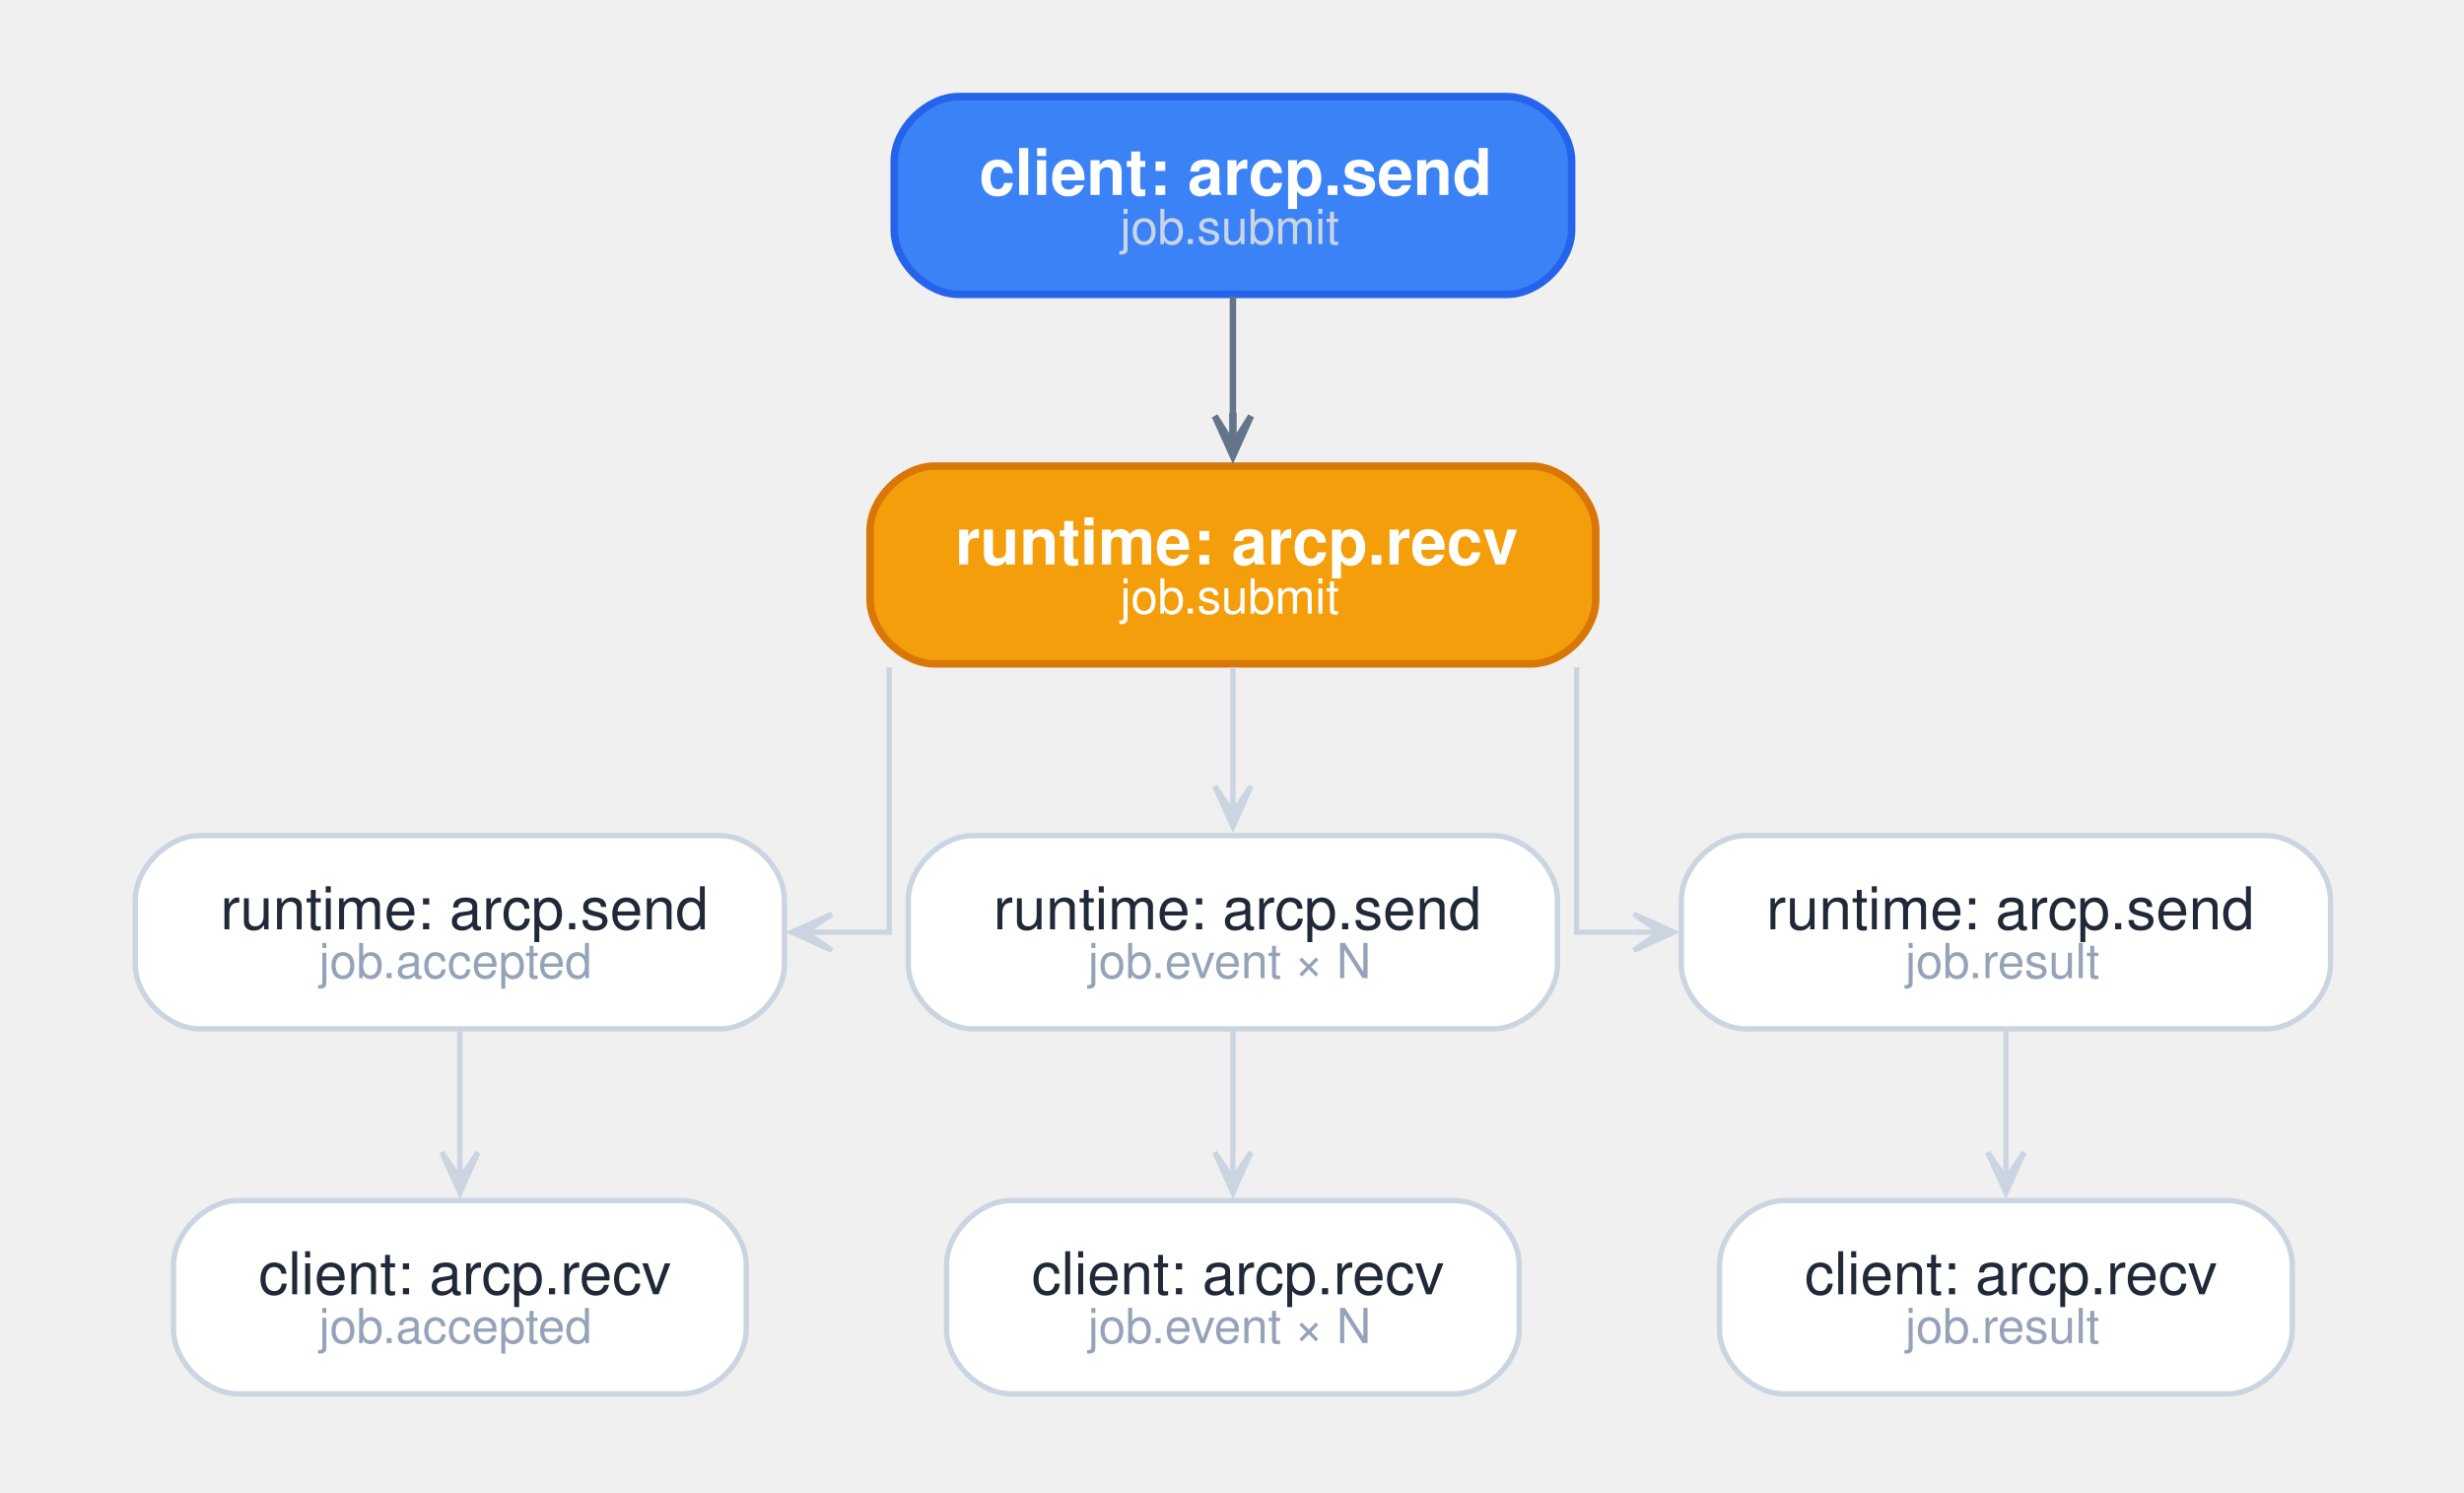
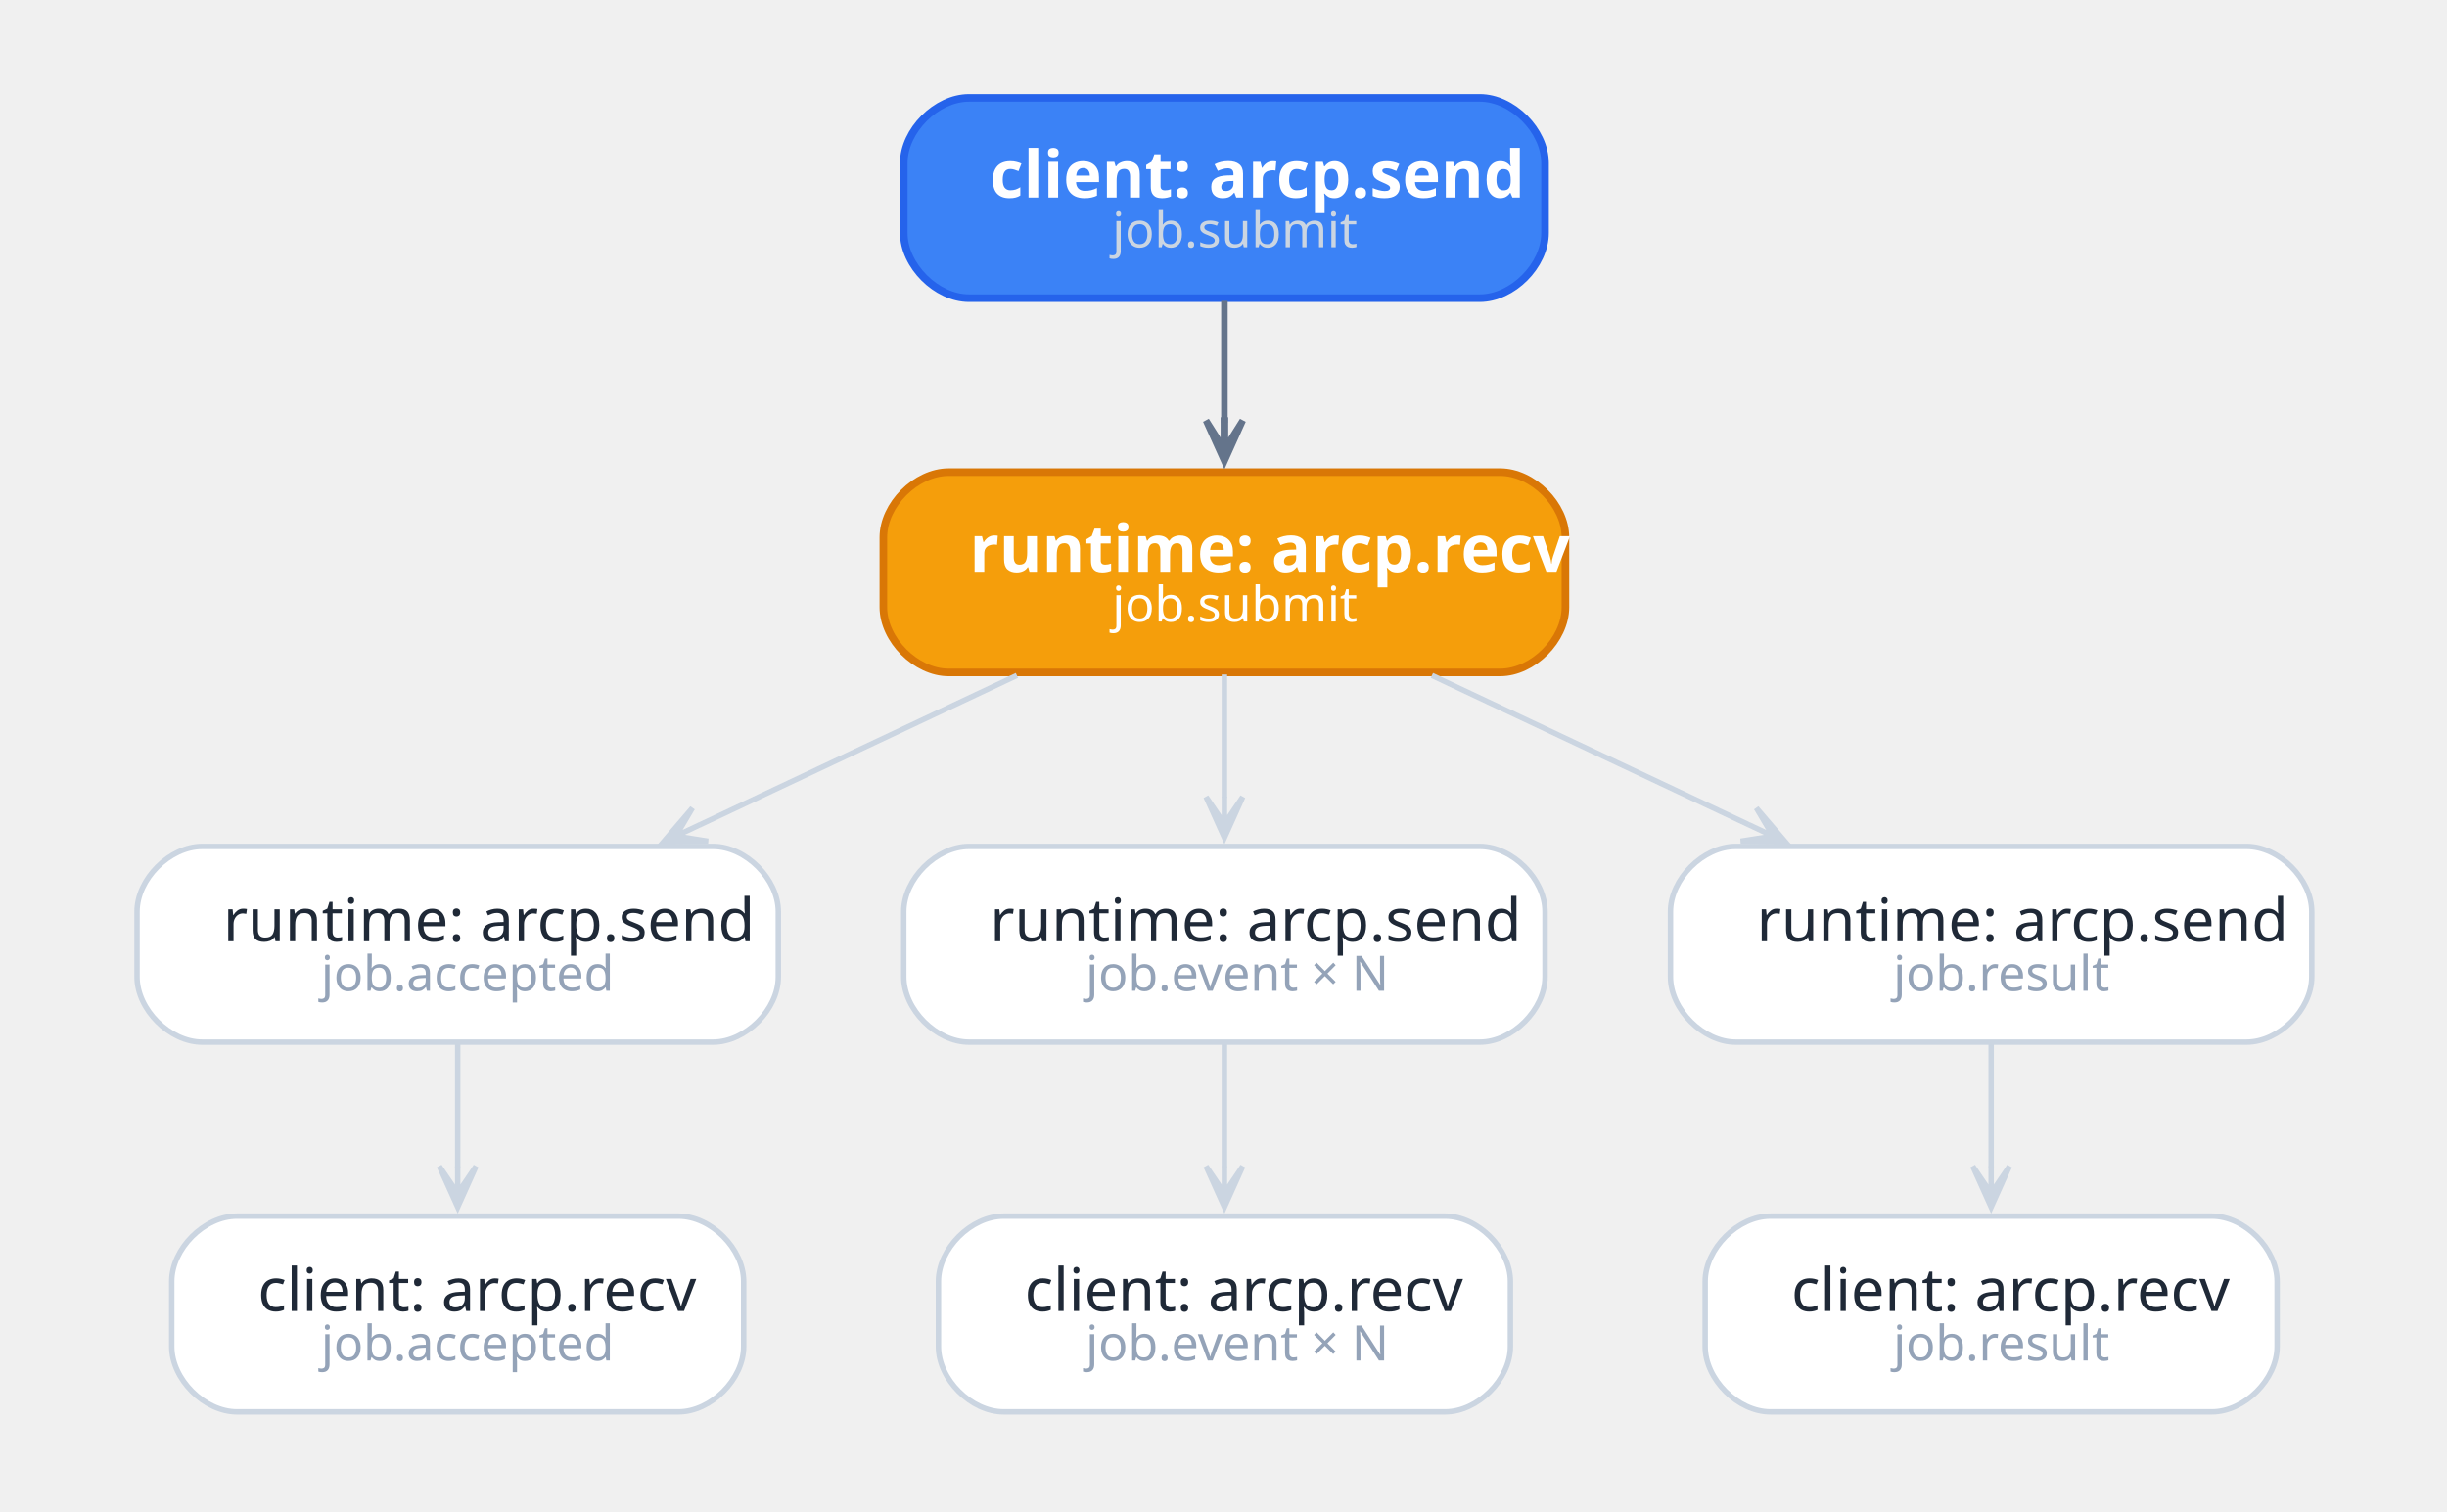
- <svg xmlns="http://www.w3.org/2000/svg" width="459pt" height="278pt" viewBox="0.00 0.00 459.00 278.00">
+ <svg xmlns="http://www.w3.org/2000/svg" width="450pt" height="278pt" viewBox="0.00 0.00 450.00 278.00">
  <g id="graph0" class="graph" transform="scale(1 1) rotate(0) translate(25.2 259.68)">
    <g id="node1" class="node">
-       <path fill="#3b82f6" stroke="#2563eb" stroke-width="1.4" d="M255.56,-241.68C255.56,-241.68 153.38,-241.68 153.38,-241.68 147.38,-241.68 141.38,-235.68 141.38,-229.68 141.38,-229.68 141.38,-216.84 141.38,-216.84 141.38,-210.84 147.38,-204.84 153.38,-204.84 153.38,-204.84 255.56,-204.84 255.56,-204.84 261.56,-204.84 267.56,-210.84 267.56,-216.84 267.56,-216.84 267.56,-229.68 267.56,-229.68 267.56,-235.68 261.56,-241.68 255.56,-241.68" />
-       <text xml:space="preserve" text-anchor="start" x="157.22" y="-223.36" font-family="Helvetica,sans-Serif" font-weight="bold" font-size="12.00" fill="white">client: arcp.send</text>
-       <text xml:space="preserve" text-anchor="start" x="183.47" y="-214.21" font-family="Helvetica,sans-Serif" font-size="9.00" fill="#cbd5e1">job.submit</text>
+       <path fill="#3b82f6" stroke="#2563eb" stroke-width="1.4" d="M246.93,-241.68C246.93,-241.68 153,-241.68 153,-241.68 147,-241.68 141,-235.68 141,-229.68 141,-229.68 141,-216.84 141,-216.84 141,-210.84 147,-204.84 153,-204.84 153,-204.84 246.93,-204.84 246.93,-204.84 252.93,-204.84 258.93,-210.84 258.93,-216.84 258.93,-216.84 258.93,-229.68 258.93,-229.68 258.93,-235.68 252.93,-241.68 246.93,-241.68" />
+       <text xml:space="preserve" text-anchor="start" x="156.84" y="-223.36" font-family="TT Commons Pro Trial" font-weight="bold" font-size="12.00" fill="white">client: arcp.send</text>
+       <text xml:space="preserve" text-anchor="start" x="179.34" y="-214.21" font-family="TT Commons Pro Trial" font-size="9.00" fill="#cbd5e1">job.submit</text>
    </g>
    <g id="node2" class="node">
-       <path fill="#f59e0b" stroke="#d97706" stroke-width="1.4" d="M260.06,-172.84C260.06,-172.84 148.88,-172.84 148.88,-172.84 142.88,-172.84 136.88,-166.84 136.88,-160.84 136.88,-160.84 136.88,-148 136.88,-148 136.88,-142 142.88,-136 148.88,-136 148.88,-136 260.06,-136 260.06,-136 266.06,-136 272.06,-142 272.06,-148 272.06,-148 272.06,-160.84 272.06,-160.84 272.06,-166.84 266.06,-172.84 260.06,-172.84" />
-       <text xml:space="preserve" text-anchor="start" x="152.72" y="-154.52" font-family="Helvetica,sans-Serif" font-weight="bold" font-size="12.00" fill="white">runtime: arcp.recv</text>
-       <text xml:space="preserve" text-anchor="start" x="183.47" y="-145.37" font-family="Helvetica,sans-Serif" font-size="9.00" fill="white">job.submit</text>
+       <path fill="#f59e0b" stroke="#d97706" stroke-width="1.4" d="M250.68,-172.84C250.68,-172.84 149.25,-172.84 149.25,-172.84 143.25,-172.84 137.25,-166.84 137.25,-160.84 137.25,-160.84 137.25,-148 137.25,-148 137.25,-142 143.25,-136 149.25,-136 149.25,-136 250.68,-136 250.68,-136 256.68,-136 262.68,-142 262.68,-148 262.68,-148 262.68,-160.84 262.68,-160.84 262.68,-166.84 256.68,-172.84 250.68,-172.84" />
+       <text xml:space="preserve" text-anchor="start" x="153.09" y="-154.52" font-family="TT Commons Pro Trial" font-weight="bold" font-size="12.00" fill="white">runtime: arcp.recv</text>
+       <text xml:space="preserve" text-anchor="start" x="179.34" y="-145.37" font-family="TT Commons Pro Trial" font-size="9.00" fill="white">job.submit</text>
    </g>
    <g id="edge1" class="edge">
-       <path fill="none" stroke="#64748b" stroke-width="1.2" d="M204.47,-204.45C204.47,-204.45 204.47,-182.17 204.47,-182.17" />
-       <polygon fill="#64748b" stroke="#64748b" stroke-width="1.2" points="204.47,-174.67 207.84,-182.17 204.57,-176.96 204.57,-182.17 204.47,-182.17 204.37,-182.17 204.37,-176.96 201.09,-182.17 204.47,-174.67" />
+       <path fill="none" stroke="#64748b" stroke-width="1.2" d="M199.97,-204.35C199.97,-197.46 199.97,-189.43 199.97,-181.9" />
+       <polygon fill="#64748b" stroke="#64748b" stroke-width="1.2" points="199.97,-174.84 203.34,-182.34 200.07,-177.13 200.07,-182.34 199.97,-182.34 199.87,-182.34 199.87,-177.13 196.59,-182.34 199.97,-174.84" />
    </g>
    <g id="node3" class="node">
-       <path fill="white" stroke="#cbd5e1" d="M108.93,-104C108.93,-104 12,-104 12,-104 6,-104 0,-98 0,-92 0,-92 0,-80 0,-80 0,-74 6,-68 12,-68 12,-68 108.93,-68 108.93,-68 114.93,-68 120.93,-74 120.93,-80 120.93,-80 120.93,-92 120.93,-92 120.93,-98 114.93,-104 108.93,-104" />
-       <text xml:space="preserve" text-anchor="start" x="15.84" y="-86.55" font-family="Helvetica,sans-Serif" font-size="11.00" fill="#1f2937">runtime: arcp.send</text>
-       <text xml:space="preserve" text-anchor="start" x="34.22" y="-77.45" font-family="Helvetica,sans-Serif" font-size="9.00" fill="#94a3b8">job.accepted</text>
+       <path fill="white" stroke="#cbd5e1" d="M105.93,-104C105.93,-104 12,-104 12,-104 6,-104 0,-98 0,-92 0,-92 0,-80 0,-80 0,-74 6,-68 12,-68 12,-68 105.93,-68 105.93,-68 111.93,-68 117.93,-74 117.93,-80 117.93,-80 117.93,-92 117.93,-92 117.93,-98 111.93,-104 105.93,-104" />
+       <text xml:space="preserve" text-anchor="start" x="15.84" y="-86.55" font-family="TT Commons Pro Trial" font-size="11.00" fill="#1f2937">runtime: arcp.send</text>
+       <text xml:space="preserve" text-anchor="start" x="33.84" y="-77.45" font-family="TT Commons Pro Trial" font-size="9.00" fill="#94a3b8">job.accepted</text>
    </g>
    <g id="edge2" class="edge">
-       <path fill="none" stroke="#cbd5e1" d="M140.44,-135.36C140.44,-115.12 140.44,-86 140.44,-86 140.44,-86 129.8,-86 129.8,-86" />
-       <polygon fill="#cbd5e1" stroke="#cbd5e1" points="122.3,-86 129.8,-82.63 124.83,-86 129.8,-86 129.8,-86 129.8,-86 124.83,-86 129.8,-89.38 122.3,-86" />
+       <path fill="none" stroke="#cbd5e1" d="M161.81,-135.45C143.82,-126.97 122.26,-116.81 103.53,-107.99" />
+       <polygon fill="#cbd5e1" stroke="#cbd5e1" points="96.79,-104.82 105.02,-104.96 99.08,-105.9 103.58,-108.02 103.58,-108.02 103.58,-108.02 99.08,-105.9 102.14,-111.07 96.79,-104.82" />
    </g>
    <g id="node5" class="node">
-       <path fill="white" stroke="#cbd5e1" d="M252.93,-104C252.93,-104 156,-104 156,-104 150,-104 144,-98 144,-92 144,-92 144,-80 144,-80 144,-74 150,-68 156,-68 156,-68 252.93,-68 252.93,-68 258.93,-68 264.93,-74 264.93,-80 264.93,-80 264.93,-92 264.93,-92 264.93,-98 258.93,-104 252.93,-104" />
-       <text xml:space="preserve" text-anchor="start" x="159.84" y="-86.55" font-family="Helvetica,sans-Serif" font-size="11.00" fill="#1f2937">runtime: arcp.send</text>
-       <text xml:space="preserve" text-anchor="start" x="177.47" y="-77.45" font-family="Helvetica,sans-Serif" font-size="9.00" fill="#94a3b8">job.event × N</text>
+       <path fill="white" stroke="#cbd5e1" d="M246.93,-104C246.93,-104 153,-104 153,-104 147,-104 141,-98 141,-92 141,-92 141,-80 141,-80 141,-74 147,-68 153,-68 153,-68 246.93,-68 246.93,-68 252.93,-68 258.93,-74 258.93,-80 258.93,-80 258.93,-92 258.93,-92 258.93,-98 252.93,-104 246.93,-104" />
+       <text xml:space="preserve" text-anchor="start" x="156.84" y="-86.55" font-family="TT Commons Pro Trial" font-size="11.00" fill="#1f2937">runtime: arcp.send</text>
+       <text xml:space="preserve" text-anchor="start" x="174.47" y="-77.45" font-family="TT Commons Pro Trial" font-size="9.00" fill="#94a3b8">job.event × N</text>
    </g>
    <g id="edge4" class="edge">
-       <path fill="none" stroke="#cbd5e1" d="M204.47,-135.36C204.47,-135.36 204.47,-113.2 204.47,-113.2" />
-       <polygon fill="#cbd5e1" stroke="#cbd5e1" points="204.47,-105.7 207.84,-113.2 204.47,-108.23 204.47,-113.2 204.47,-113.2 204.47,-113.2 204.47,-108.23 201.09,-113.2 204.47,-105.7" />
+       <path fill="none" stroke="#cbd5e1" d="M199.97,-135.62C199.97,-128.66 199.97,-120.54 199.97,-112.95" />
+       <polygon fill="#cbd5e1" stroke="#cbd5e1" points="199.97,-105.61 203.34,-113.11 199.97,-108.14 199.97,-113.11 199.97,-113.11 199.97,-113.11 199.97,-108.14 196.59,-113.11 199.97,-105.61" />
    </g>
    <g id="node7" class="node">
-       <path fill="white" stroke="#cbd5e1" d="M396.93,-104C396.93,-104 300,-104 300,-104 294,-104 288,-98 288,-92 288,-92 288,-80 288,-80 288,-74 294,-68 300,-68 300,-68 396.93,-68 396.93,-68 402.93,-68 408.93,-74 408.93,-80 408.93,-80 408.93,-92 408.93,-92 408.93,-98 402.93,-104 396.93,-104" />
-       <text xml:space="preserve" text-anchor="start" x="303.84" y="-86.55" font-family="Helvetica,sans-Serif" font-size="11.00" fill="#1f2937">runtime: arcp.send</text>
-       <text xml:space="preserve" text-anchor="start" x="329.72" y="-77.45" font-family="Helvetica,sans-Serif" font-size="9.00" fill="#94a3b8">job.result</text>
+       <path fill="white" stroke="#cbd5e1" d="M387.93,-104C387.93,-104 294,-104 294,-104 288,-104 282,-98 282,-92 282,-92 282,-80 282,-80 282,-74 288,-68 294,-68 294,-68 387.93,-68 387.93,-68 393.93,-68 399.93,-74 399.93,-80 399.93,-80 399.93,-92 399.93,-92 399.93,-98 393.93,-104 387.93,-104" />
+       <text xml:space="preserve" text-anchor="start" x="297.84" y="-86.55" font-family="TT Commons Pro Trial" font-size="11.00" fill="#1f2937">runtime: arcp.send</text>
+       <text xml:space="preserve" text-anchor="start" x="322.97" y="-77.45" font-family="TT Commons Pro Trial" font-size="9.00" fill="#94a3b8">job.result</text>
    </g>
    <g id="edge6" class="edge">
-       <path fill="none" stroke="#cbd5e1" d="M268.49,-135.36C268.49,-115.12 268.49,-86 268.49,-86 268.49,-86 279.13,-86 279.13,-86" />
-       <polygon fill="#cbd5e1" stroke="#cbd5e1" points="286.63,-86 279.13,-89.38 284.1,-86 279.13,-86 279.13,-86 279.13,-86 284.1,-86 279.13,-82.63 286.63,-86" />
+       <path fill="none" stroke="#cbd5e1" d="M238.12,-135.45C256.11,-126.97 277.67,-116.81 296.4,-107.99" />
+       <polygon fill="#cbd5e1" stroke="#cbd5e1" points="303.14,-104.82 297.79,-111.07 300.85,-105.9 296.35,-108.02 296.35,-108.02 296.35,-108.02 300.85,-105.9 294.91,-104.96 303.14,-104.82" />
    </g>
    <g id="node4" class="node">
-       <path fill="white" stroke="#cbd5e1" d="M101.81,-36C101.81,-36 19.12,-36 19.12,-36 13.12,-36 7.12,-30 7.12,-24 7.12,-24 7.12,-12 7.12,-12 7.12,-6 13.12,0 19.12,0 19.12,0 101.81,0 101.81,0 107.81,0 113.81,-6 113.81,-12 113.81,-12 113.81,-24 113.81,-24 113.81,-30 107.81,-36 101.81,-36" />
-       <text xml:space="preserve" text-anchor="start" x="22.97" y="-18.55" font-family="Helvetica,sans-Serif" font-size="11.00" fill="#1f2937">client: arcp.recv</text>
-       <text xml:space="preserve" text-anchor="start" x="34.22" y="-9.45" font-family="Helvetica,sans-Serif" font-size="9.00" fill="#94a3b8">job.accepted</text>
+       <path fill="white" stroke="#cbd5e1" d="M99.56,-36C99.56,-36 18.37,-36 18.37,-36 12.37,-36 6.38,-30 6.38,-24 6.38,-24 6.38,-12 6.38,-12 6.38,-6 12.38,0 18.38,0 18.38,0 99.56,0 99.56,0 105.56,0 111.56,-6 111.56,-12 111.56,-12 111.56,-24 111.56,-24 111.56,-30 105.56,-36 99.56,-36" />
+       <text xml:space="preserve" text-anchor="start" x="22.22" y="-18.55" font-family="TT Commons Pro Trial" font-size="11.00" fill="#1f2937">client: arcp.recv</text>
+       <text xml:space="preserve" text-anchor="start" x="33.84" y="-9.45" font-family="TT Commons Pro Trial" font-size="9.00" fill="#94a3b8">job.accepted</text>
    </g>
    <g id="edge3" class="edge">
-       <path fill="none" stroke="#cbd5e1" d="M60.47,-67.78C60.47,-67.78 60.47,-44.99 60.47,-44.99" />
-       <polygon fill="#cbd5e1" stroke="#cbd5e1" points="60.47,-37.49 63.84,-44.99 60.47,-40.02 60.47,-44.99 60.47,-44.99 60.47,-44.99 60.47,-40.02 57.09,-44.99 60.47,-37.49" />
+       <path fill="none" stroke="#cbd5e1" d="M58.97,-67.66C58.97,-60.74 58.97,-52.63 58.97,-45.03" />
+       <polygon fill="#cbd5e1" stroke="#cbd5e1" points="58.97,-37.67 62.34,-45.17 58.97,-40.2 58.97,-45.17 58.97,-45.17 58.97,-45.17 58.97,-40.2 55.59,-45.17 58.97,-37.67" />
    </g>
    <g id="node6" class="node">
-       <path fill="white" stroke="#cbd5e1" d="M245.81,-36C245.81,-36 163.12,-36 163.12,-36 157.12,-36 151.12,-30 151.12,-24 151.12,-24 151.12,-12 151.12,-12 151.12,-6 157.12,0 163.12,0 163.12,0 245.81,0 245.81,0 251.81,0 257.81,-6 257.81,-12 257.81,-12 257.81,-24 257.81,-24 257.81,-30 251.81,-36 245.81,-36" />
-       <text xml:space="preserve" text-anchor="start" x="166.97" y="-18.55" font-family="Helvetica,sans-Serif" font-size="11.00" fill="#1f2937">client: arcp.recv</text>
-       <text xml:space="preserve" text-anchor="start" x="177.47" y="-9.45" font-family="Helvetica,sans-Serif" font-size="9.00" fill="#94a3b8">job.event × N</text>
+       <path fill="white" stroke="#cbd5e1" d="M240.56,-36C240.56,-36 159.38,-36 159.38,-36 153.38,-36 147.38,-30 147.38,-24 147.38,-24 147.38,-12 147.38,-12 147.38,-6 153.38,0 159.38,0 159.38,0 240.56,0 240.56,0 246.56,0 252.56,-6 252.56,-12 252.56,-12 252.56,-24 252.56,-24 252.56,-30 246.56,-36 240.56,-36" />
+       <text xml:space="preserve" text-anchor="start" x="163.22" y="-18.55" font-family="TT Commons Pro Trial" font-size="11.00" fill="#1f2937">client: arcp.recv</text>
+       <text xml:space="preserve" text-anchor="start" x="174.47" y="-9.45" font-family="TT Commons Pro Trial" font-size="9.00" fill="#94a3b8">job.event × N</text>
    </g>
    <g id="edge5" class="edge">
-       <path fill="none" stroke="#cbd5e1" d="M204.47,-67.78C204.47,-67.78 204.47,-44.99 204.47,-44.99" />
-       <polygon fill="#cbd5e1" stroke="#cbd5e1" points="204.47,-37.49 207.84,-44.99 204.47,-40.02 204.47,-44.99 204.47,-44.99 204.47,-44.99 204.47,-40.02 201.09,-44.99 204.47,-37.49" />
+       <path fill="none" stroke="#cbd5e1" d="M199.97,-67.66C199.97,-60.74 199.97,-52.63 199.97,-45.03" />
+       <polygon fill="#cbd5e1" stroke="#cbd5e1" points="199.97,-37.67 203.34,-45.17 199.97,-40.2 199.97,-45.17 199.97,-45.17 199.97,-45.17 199.97,-40.2 196.59,-45.17 199.97,-37.67" />
    </g>
    <g id="node8" class="node">
-       <path fill="white" stroke="#cbd5e1" d="M389.81,-36C389.81,-36 307.12,-36 307.12,-36 301.12,-36 295.12,-30 295.12,-24 295.12,-24 295.12,-12 295.12,-12 295.12,-6 301.12,0 307.12,0 307.12,0 389.81,0 389.81,0 395.81,0 401.81,-6 401.81,-12 401.81,-12 401.81,-24 401.81,-24 401.81,-30 395.81,-36 389.81,-36" />
-       <text xml:space="preserve" text-anchor="start" x="310.97" y="-18.55" font-family="Helvetica,sans-Serif" font-size="11.00" fill="#1f2937">client: arcp.recv</text>
-       <text xml:space="preserve" text-anchor="start" x="329.72" y="-9.45" font-family="Helvetica,sans-Serif" font-size="9.00" fill="#94a3b8">job.result</text>
+       <path fill="white" stroke="#cbd5e1" d="M381.56,-36C381.56,-36 300.38,-36 300.38,-36 294.38,-36 288.38,-30 288.38,-24 288.38,-24 288.38,-12 288.38,-12 288.38,-6 294.38,0 300.38,0 300.38,0 381.56,0 381.56,0 387.56,0 393.56,-6 393.56,-12 393.56,-12 393.56,-24 393.56,-24 393.56,-30 387.56,-36 381.56,-36" />
+       <text xml:space="preserve" text-anchor="start" x="304.22" y="-18.55" font-family="TT Commons Pro Trial" font-size="11.00" fill="#1f2937">client: arcp.recv</text>
+       <text xml:space="preserve" text-anchor="start" x="322.97" y="-9.45" font-family="TT Commons Pro Trial" font-size="9.00" fill="#94a3b8">job.result</text>
    </g>
    <g id="edge7" class="edge">
-       <path fill="none" stroke="#cbd5e1" d="M348.47,-67.78C348.47,-67.78 348.47,-44.99 348.47,-44.99" />
-       <polygon fill="#cbd5e1" stroke="#cbd5e1" points="348.47,-37.49 351.84,-44.99 348.47,-40.02 348.47,-44.99 348.47,-44.99 348.47,-44.99 348.47,-40.02 345.09,-44.99 348.47,-37.49" />
+       <path fill="none" stroke="#cbd5e1" d="M340.97,-67.66C340.97,-60.74 340.97,-52.63 340.97,-45.03" />
+       <polygon fill="#cbd5e1" stroke="#cbd5e1" points="340.97,-37.67 344.34,-45.17 340.97,-40.2 340.97,-45.17 340.97,-45.17 340.97,-45.17 340.97,-40.2 337.59,-45.17 340.97,-37.67" />
    </g>
  </g>
</svg>
